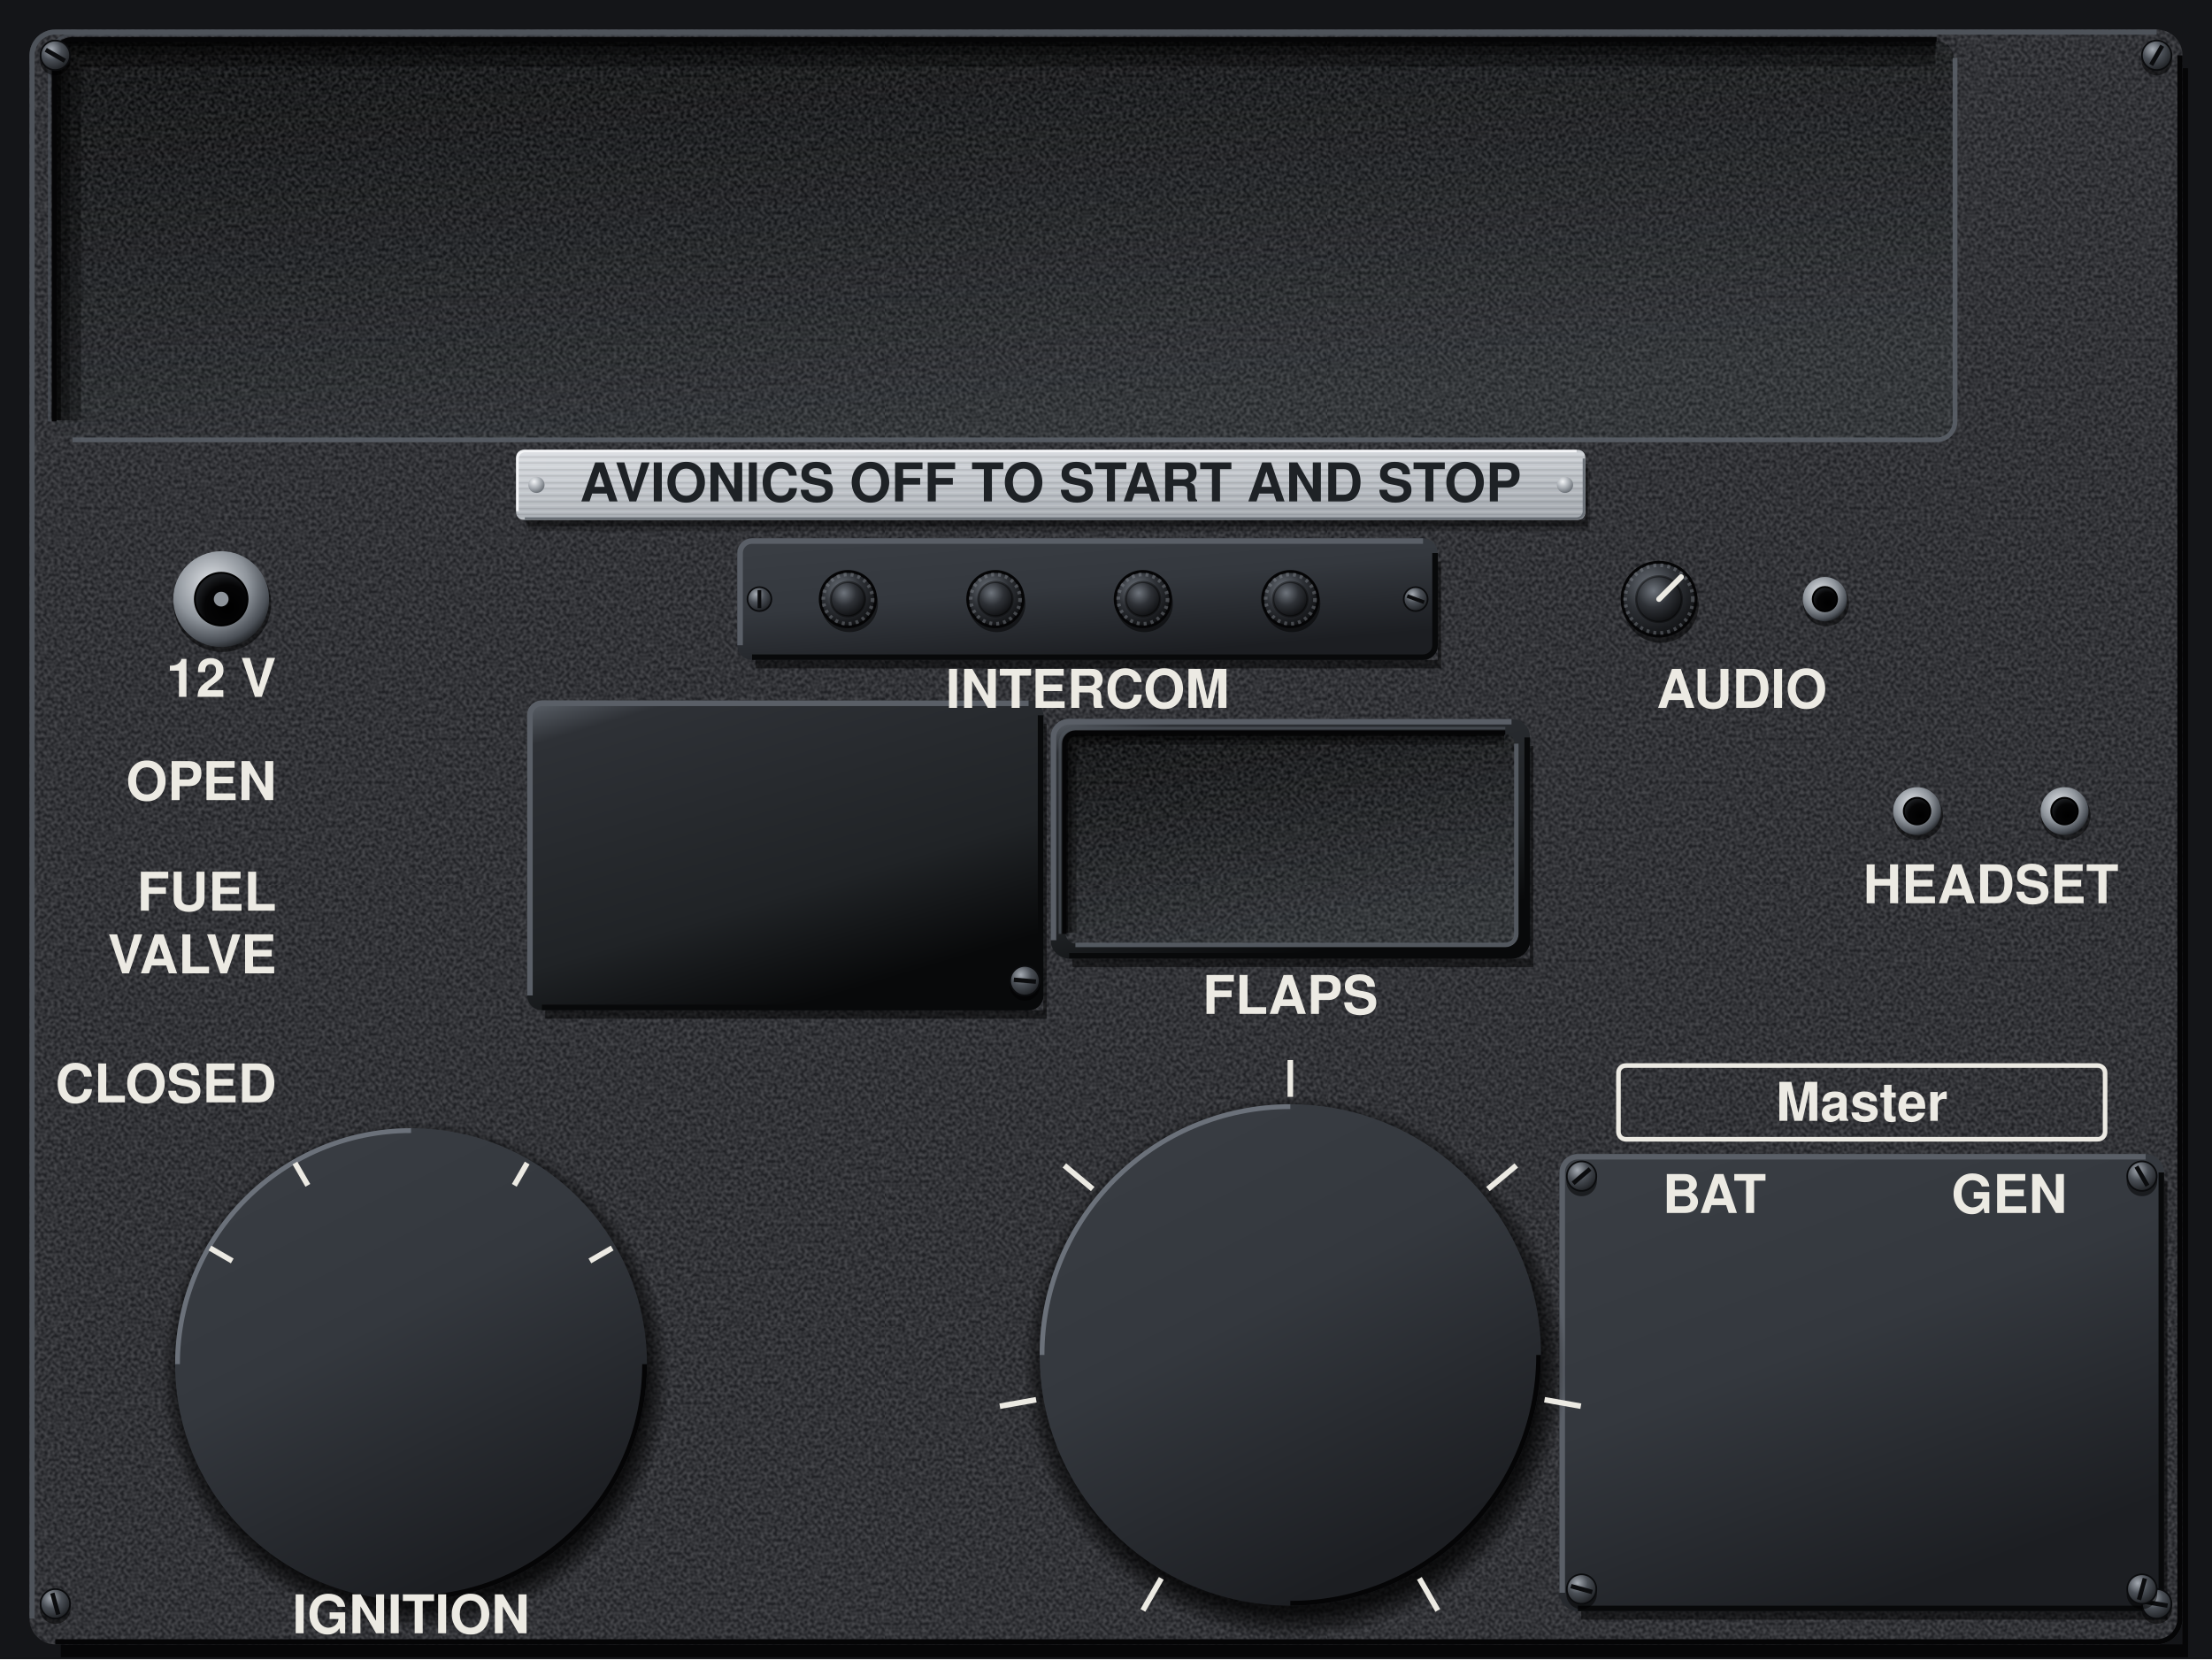
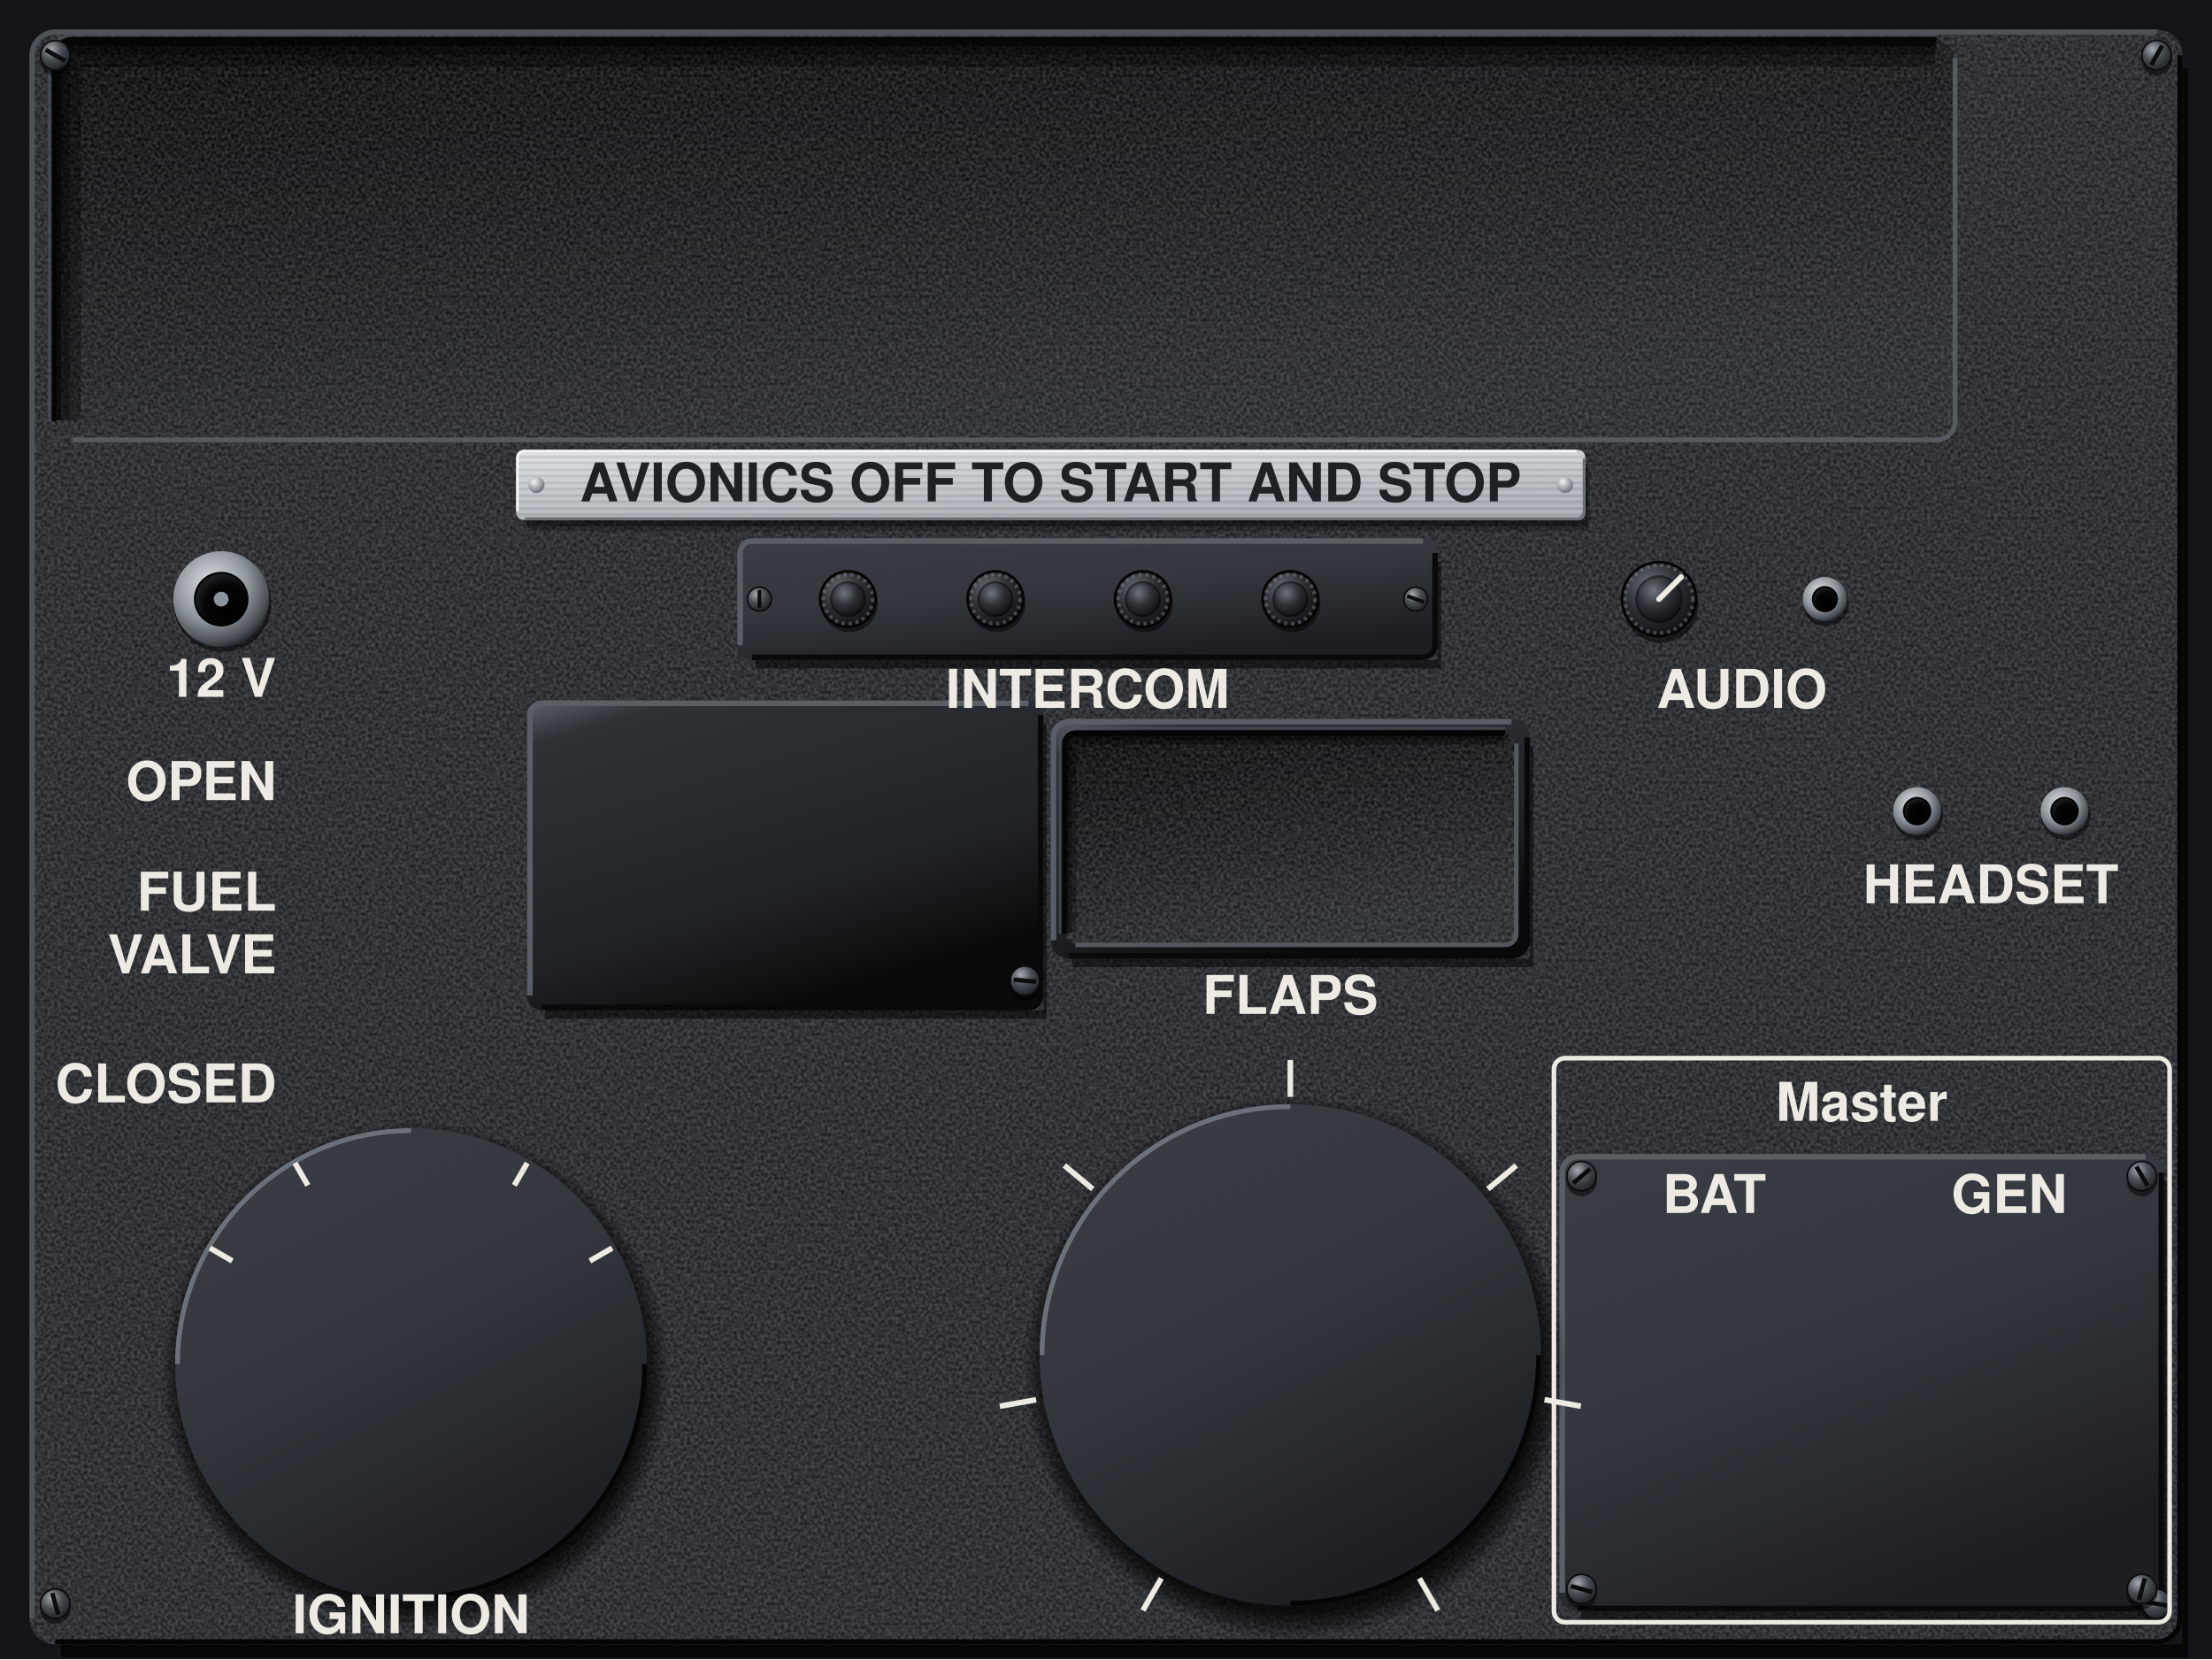
<svg xmlns="http://www.w3.org/2000/svg" viewBox="0 0 1200 900" preserveAspectRatio="xMidYMid slice">
  <defs>
    <filter id="nz" x="0" y="0" width="240" height="240" filterUnits="userSpaceOnUse" color-interpolation-filters="sRGB">
      <feTurbulence type="fractalNoise" baseFrequency="0.55" numOctaves="1" seed="7" stitchTiles="stitch" />
      <feColorMatrix values="2.2 0 0 0 -0.6 2.2 0 0 0 -0.6 2.2 0 0 0 -0.6 0 0 0 0 0.14" />
    </filter>
    <pattern id="gr" width="240" height="240" patternUnits="userSpaceOnUse">
      <rect width="240" height="240" filter="url(#nz)" />
    </pattern>
    <pattern id="gp" width="240" height="240" patternUnits="userSpaceOnUse">
      <rect width="240" height="240" fill="#26282C" />
      <rect width="240" height="240" fill="url(#gr)" />
    </pattern>
    <pattern id="br" width="300" height="7" patternUnits="userSpaceOnUse">
      <path d="M0 1.2H300M0 4.6H300" stroke="#FFFFFF" stroke-opacity=".16" stroke-width=".8" />
      <path d="M0 2.9H300M0 6.1H300" stroke="#000000" stroke-opacity=".1" stroke-width=".7" />
    </pattern>
    <linearGradient id="pp" gradientUnits="userSpaceOnUse" x1="0" y1="0" x2="540" y2="900">
      <stop offset="0" stop-color="#303338" />
      <stop offset=".45" stop-color="#26282C" />
      <stop offset="1" stop-color="#1D1F22" />
    </linearGradient>
    <linearGradient id="pl" x1="0" y1="0" x2=".35" y2="1">
      <stop offset="0" stop-color="#DADDE1" />
      <stop offset=".45" stop-color="#C6CACF" />
      <stop offset="1" stop-color="#A9AEB4" />
    </linearGradient>
    <linearGradient id="ps" x1="0" y1="0" x2=".5" y2="1">
      <stop offset="0" stop-color="#5E646C" />
      <stop offset=".12" stop-color="#2E3136" />
      <stop offset=".7" stop-color="#202326" />
      <stop offset="1" stop-color="#08090A" />
    </linearGradient>
    <linearGradient id="an" x1="0" y1="0" x2=".5" y2="1">
      <stop offset="0" stop-color="#3A3E44" />
      <stop offset=".5" stop-color="#34383E" />
      <stop offset="1" stop-color="#1C1E22" />
    </linearGradient>
    <radialGradient id="sd" cx=".508" cy=".522" r=".5">
      <stop offset=".86" stop-color="#000000" stop-opacity=".75" />
      <stop offset=".91" stop-color="#000000" stop-opacity=".4" />
      <stop offset=".956" stop-color="#000000" stop-opacity="0" />
    </radialGradient>
    <linearGradient id="rf" x1="0" y1="0" x2=".4" y2="1">
      <stop offset="0" stop-color="#08090A" />
      <stop offset=".5" stop-color="#191B1E" />
      <stop offset="1" stop-color="#2A2D31" />
    </linearGradient>
    <radialGradient id="sh" cx=".36" cy=".3" r=".78">
      <stop offset="0" stop-color="#A4AAB2" />
      <stop offset=".45" stop-color="#4A4F56" />
      <stop offset="1" stop-color="#1A1C1F" />
    </radialGradient>
    <radialGradient id="rv" cx=".36" cy=".3" r=".78">
      <stop offset="0" stop-color="#F2F4F6" />
      <stop offset=".5" stop-color="#A9AEB4" />
      <stop offset="1" stop-color="#5E646B" />
    </radialGradient>
    <radialGradient id="ch" cx=".4" cy=".35" r=".7">
      <stop offset="0" stop-color="#E3E6EA" />
      <stop offset=".55" stop-color="#8E949B" />
      <stop offset=".85" stop-color="#4A4F56" />
      <stop offset="1" stop-color="#1A1C1F" />
    </radialGradient>
    <radialGradient id="hl" cx=".62" cy=".66" r=".62">
      <stop offset="0" stop-color="#000000" />
      <stop offset=".7" stop-color="#050506" />
      <stop offset="1" stop-color="#1A1C1F" />
    </radialGradient>
    <radialGradient id="kn" cx=".38" cy=".32" r=".72">
      <stop offset="0" stop-color="#6E747C" />
      <stop offset=".5" stop-color="#2E3136" />
      <stop offset="1" stop-color="#0E0F11" />
    </radialGradient>
    <radialGradient id="ln" cx=".4" cy=".35" r=".7">
      <stop offset="0" stop-color="#2E3238" />
      <stop offset=".7" stop-color="#1B1E22" />
      <stop offset="1" stop-color="#0A0B0C" />
    </radialGradient>
  </defs>
  <rect x="0" y="0" width="1200" height="900" fill="#141518" />
  <path d="M1184 37h3V899H33v-7H1184z" fill="#000000" fill-opacity="0.7" />
  <rect x="16" y="16" width="1168" height="876" rx="14" fill="url(#gp)" />
  <rect x="30" y="22" width="1030" height="216" rx="10" fill="url(#rf)" />
  <rect x="30" y="22" width="1030" height="216" rx="10" fill="url(#gr)" />
  <path d="M37 228V32A3 3 0 0 1 40 29H1050" fill="none" stroke="#000000" stroke-opacity="0.3" stroke-width="14" />
  <path d="M33.9 228V32A6.1 6.1 0 0 1 40 25.9H1050" fill="none" stroke="#000000" stroke-opacity="0.3" stroke-width="7.7" />
  <path d="M31.5 228V32A8.5 8.5 0 0 1 40 23.5H1050" fill="none" stroke="#000000" stroke-opacity="0.5" stroke-width="3.1" />
  <path d="M1060.6 31.4V228.6A10 10 0 0 1 1050.6 238.6H39.4" fill="none" stroke="#5A6068" stroke-opacity="0.9" stroke-width="2.6" />
  <path d="M29.4 228.6V31.4A10 10 0 0 1 39.4 21.4H1050.6" fill="none" stroke="#050506" stroke-width="2.6" />
  <path d="M26.8 228.6V31.4A12.6 12.6 0 0 1 39.4 18.8H1050.6" fill="none" stroke="#4E535A" stroke-opacity="0.7" stroke-width="1.6" />
  <path d="M780 304.6h1.8V362.6H409.8v-4.6H780z" fill="#000000" fill-opacity="0.5" />
  <rect x="400" y="292" width="380" height="66" rx="8" fill="url(#an)" />
  <path d="M401.5 350V300A6.5 6.5 0 0 1 408 293.5H772" fill="none" stroke="#5A5F67" stroke-width="3" />
  <path d="M778.5 300V350A6.5 6.5 0 0 1 772 356.5H408" fill="none" stroke="#08090A" stroke-width="3" />
  <path d="M566 392.6h1.8V552.6H295.8v-4.6H566z" fill="#000000" fill-opacity="0.5" />
  <rect x="286" y="380" width="280" height="168" rx="8" fill="url(#ps)" />
  <path d="M287.5 540V388A6.5 6.5 0 0 1 294 381.5H558" fill="none" stroke="#5A5F67" stroke-width="3" />
  <path d="M564.5 388V540A6.5 6.5 0 0 1 558 546.5H294" fill="none" stroke="#08090A" stroke-width="3" />
  <g transform="translate(160 0)">
    <path d="M670 404.6h1.8V524.6H421.8v-4.6H670z" fill="#000000" fill-opacity="0.5" />
    <rect x="410" y="390" width="260" height="130" rx="10" fill="url(#ps)" />
    <path d="M411.5 510V400A8.5 8.5 0 0 1 420 391.5H660" fill="none" stroke="#5A5F67" stroke-width="3" />
    <path d="M668.5 400V510A8.5 8.5 0 0 1 660 518.5H420" fill="none" stroke="#08090A" stroke-width="3" />
  </g>
  <g transform="translate(160 0)">
    <rect x="418" y="398" width="244" height="114" rx="6" fill="url(#rf)" />
    <rect x="418" y="398" width="244" height="114" rx="6" fill="url(#gr)" />
    <path d="M421 506V404A3 3 0 0 1 424 401H656" fill="none" stroke="#000000" stroke-opacity="0.3" stroke-width="6" />
    <path d="M419.7 506V404A4.4 4.4 0 0 1 424 399.7H656" fill="none" stroke="#000000" stroke-opacity="0.3" stroke-width="3.3" />
    <path d="M418.7 506V404A5.3 5.3 0 0 1 424 398.7H656" fill="none" stroke="#000000" stroke-opacity="0.5" stroke-width="1.3" />
    <path d="M662.6 403.4V506.6A6 6 0 0 1 656.6 512.6H423.4" fill="none" stroke="#5A6068" stroke-opacity="0.9" stroke-width="2.4" />
    <path d="M417.4 506.6V403.4A6 6 0 0 1 423.4 397.4H656.6" fill="none" stroke="#050506" stroke-width="2.4" />
    <path d="M415 506.6V403.4A8.4 8.4 0 0 1 423.4 395H656.6" fill="none" stroke="#4E535A" stroke-opacity="0.7" stroke-width="1.4" />
  </g>
  <path d="M1174 640.6h1.8V878.6H857.8v-4.6H1174z" fill="#000000" fill-opacity="0.5" />
  <rect x="846" y="626" width="328" height="248" rx="10" fill="url(#an)" />
  <path d="M847.5 864V636A8.5 8.5 0 0 1 856 627.5H1164" fill="none" stroke="#5A5F67" stroke-width="3" />
  <path d="M1172.5 636V864A8.5 8.5 0 0 1 1164 872.5H856" fill="none" stroke="#08090A" stroke-width="3" />
  <g transform="translate(-117 0)">
    <path d="M195.4 740a144.6 144.6 0 1 0 289.3 0a144.6 144.6 0 1 0 -289.3 0zM224.8 740a115.2 115.2 0 1 0 230.4 0a115.2 115.2 0 1 0 -230.4 0z" fill="url(#sd)" fill-rule="evenodd" />
  </g>
  <g transform="translate(-117 0)">
    <circle cx="340" cy="740" r="128" fill="url(#an)" />
  </g>
  <g transform="translate(-117 0)">
    <path d="M213.3 740V740A126.7 126.7 0 0 1 340 613.3H340" fill="none" stroke="#6B717A" stroke-width="2.6" />
    <path d="M466.7 740V740A126.7 126.7 0 0 1 340 866.7H340" fill="none" stroke="#050506" stroke-width="2.6" />
  </g>
  <g transform="translate(35 20)">
    <path d="M511.3 715a153.7 153.7 0 1 0 307.4 0a153.7 153.7 0 1 0 -307.4 0zM542.6 715a122.4 122.4 0 1 0 244.8 0a122.4 122.4 0 1 0 -244.8 0z" fill="url(#sd)" fill-rule="evenodd" />
  </g>
  <g transform="translate(35 20)">
    <circle cx="665" cy="715" r="136" fill="url(#an)" />
  </g>
  <g transform="translate(35 20)">
    <path d="M530.3 715V715A134.7 134.7 0 0 1 665 580.3H665" fill="none" stroke="#6B717A" stroke-width="2.6" />
    <path d="M799.7 715V715A134.7 134.7 0 0 1 665 849.7H665" fill="none" stroke="#050506" stroke-width="2.6" />
  </g>
  <circle cx="120.6" cy="327.2" r="26.5" fill="#000000" fill-opacity="0.5" />
  <circle cx="120" cy="325" r="26" fill="url(#ch)" />
  <circle cx="120" cy="325" r="14.3" fill="url(#hl)" stroke="#000000" stroke-width="1" />
  <circle cx="120" cy="325" r="4" fill="#8E949B" />
  <circle cx="460.8" cy="327.4" r="15.5" fill="#000000" fill-opacity="0.5" />
  <circle cx="460" cy="325" r="15" fill="url(#kn)" stroke="#050506" stroke-width="1.6" />
  <circle cx="460" cy="325" r="13.4" fill="none" stroke="#8E949B" stroke-opacity="0.4" stroke-width="2" stroke-dasharray="1.6 2.2" />
  <circle cx="460" cy="325" r="9.3" fill="url(#kn)" stroke="#000000" stroke-opacity="0.4" stroke-width="1.2" />
  <circle cx="540.8" cy="327.4" r="15.5" fill="#000000" fill-opacity="0.5" />
  <circle cx="540" cy="325" r="15" fill="url(#kn)" stroke="#050506" stroke-width="1.6" />
  <circle cx="540" cy="325" r="13.4" fill="none" stroke="#8E949B" stroke-opacity="0.4" stroke-width="2" stroke-dasharray="1.6 2.2" />
  <circle cx="540" cy="325" r="9.3" fill="url(#kn)" stroke="#000000" stroke-opacity="0.4" stroke-width="1.2" />
  <circle cx="620.8" cy="327.4" r="15.5" fill="#000000" fill-opacity="0.5" />
  <circle cx="620" cy="325" r="15" fill="url(#kn)" stroke="#050506" stroke-width="1.6" />
  <circle cx="620" cy="325" r="13.4" fill="none" stroke="#8E949B" stroke-opacity="0.4" stroke-width="2" stroke-dasharray="1.6 2.2" />
  <circle cx="620" cy="325" r="9.3" fill="url(#kn)" stroke="#000000" stroke-opacity="0.4" stroke-width="1.2" />
  <circle cx="700.8" cy="327.4" r="15.5" fill="#000000" fill-opacity="0.5" />
  <circle cx="700" cy="325" r="15" fill="url(#kn)" stroke="#050506" stroke-width="1.6" />
  <circle cx="700" cy="325" r="13.4" fill="none" stroke="#8E949B" stroke-opacity="0.4" stroke-width="2" stroke-dasharray="1.6 2.2" />
  <circle cx="700" cy="325" r="9.3" fill="url(#kn)" stroke="#000000" stroke-opacity="0.4" stroke-width="1.2" />
  <circle cx="901" cy="328.2" r="20.5" fill="#000000" fill-opacity="0.5" />
  <circle cx="900" cy="325" r="20" fill="url(#kn)" stroke="#050506" stroke-width="1.6" />
  <circle cx="900" cy="325" r="18.4" fill="none" stroke="#8E949B" stroke-opacity="0.4" stroke-width="2" stroke-dasharray="1.6 2.2" />
  <circle cx="900" cy="325" r="12.4" fill="url(#kn)" stroke="#000000" stroke-opacity="0.4" stroke-width="1.2" />
  <path d="M900 325 L912 313" stroke="#ECEAE3" stroke-width="3" stroke-linecap="round" />
  <circle cx="990.6" cy="327.2" r="12.5" fill="#000000" fill-opacity="0.5" />
  <circle cx="990" cy="325" r="12" fill="url(#ch)" />
  <circle cx="990" cy="325" r="6.6" fill="url(#hl)" stroke="#000000" stroke-width="1" />
  <g transform="translate(170 0)">
    <circle cx="870.6" cy="442.2" r="13.5" fill="#000000" fill-opacity="0.5" />
    <circle cx="870" cy="440" r="13" fill="url(#ch)" />
    <circle cx="870" cy="440" r="7.2" fill="url(#hl)" stroke="#000000" stroke-width="1" />
  </g>
  <g transform="translate(170 0)">
    <circle cx="950.6" cy="442.2" r="13.5" fill="#000000" fill-opacity="0.5" />
    <circle cx="950" cy="440" r="13" fill="url(#ch)" />
    <circle cx="950" cy="440" r="7.2" fill="url(#hl)" stroke="#000000" stroke-width="1" />
  </g>
  <path d="M17.4 878V30A12.6 12.6 0 0 1 30 17.4H1170" fill="none" stroke="#4E535A" stroke-width="2.8" />
  <path d="M1182.6 30V878A12.6 12.6 0 0 1 1170 890.6H30" fill="none" stroke="#050506" stroke-width="2.8" />
  <circle cx="30" cy="32.6" r="8.3" fill="#000000" fill-opacity="0.5" />
  <circle cx="30" cy="30" r="8" fill="url(#sh)" stroke="#0B0C0E" stroke-width="0.9" />
  <path d="M24.8 27L35.2 33" stroke="#0B0C0E" stroke-width="2.4" />
  <circle cx="1170" cy="32.6" r="8.3" fill="#000000" fill-opacity="0.5" />
  <circle cx="1170" cy="30" r="8" fill="url(#sh)" stroke="#0B0C0E" stroke-width="0.9" />
  <path d="M1173 24.8L1167 35.2" stroke="#0B0C0E" stroke-width="2.4" />
  <circle cx="30" cy="872.6" r="8.3" fill="#000000" fill-opacity="0.5" />
  <circle cx="30" cy="870" r="8" fill="url(#sh)" stroke="#0B0C0E" stroke-width="0.9" />
  <path d="M28.4 864.2L31.6 875.8" stroke="#0B0C0E" stroke-width="2.4" />
  <circle cx="1170" cy="872.6" r="8.3" fill="#000000" fill-opacity="0.5" />
  <circle cx="1170" cy="870" r="8" fill="url(#sh)" stroke="#0B0C0E" stroke-width="0.9" />
  <path d="M1164.1 869L1175.9 871" stroke="#0B0C0E" stroke-width="2.4" />
  <circle cx="412" cy="325" r="6.5" fill="url(#sh)" stroke="#0B0C0E" stroke-width="0.9" />
  <path d="M412 320.1L412 329.9" stroke="#0B0C0E" stroke-width="2" />
  <circle cx="768" cy="325" r="6.5" fill="url(#sh)" stroke="#0B0C0E" stroke-width="0.9" />
  <path d="M763.4 323.3L772.6 326.7" stroke="#0B0C0E" stroke-width="2" />
  <circle cx="858" cy="640.6" r="8.3" fill="#000000" fill-opacity="0.5" />
  <circle cx="858" cy="638" r="8" fill="url(#sh)" stroke="#0B0C0E" stroke-width="0.9" />
  <path d="M862.6 634.1L853.4 641.9" stroke="#0B0C0E" stroke-width="2.4" />
  <circle cx="1162" cy="640.6" r="8.3" fill="#000000" fill-opacity="0.5" />
  <circle cx="1162" cy="638" r="8" fill="url(#sh)" stroke="#0B0C0E" stroke-width="0.9" />
  <path d="M1159 632.8L1165 643.2" stroke="#0B0C0E" stroke-width="2.4" />
  <circle cx="858" cy="864.6" r="8.3" fill="#000000" fill-opacity="0.5" />
  <circle cx="858" cy="862" r="8" fill="url(#sh)" stroke="#0B0C0E" stroke-width="0.9" />
  <path d="M852.2 860.4L863.8 863.6" stroke="#0B0C0E" stroke-width="2.4" />
  <circle cx="1162" cy="864.6" r="8.3" fill="#000000" fill-opacity="0.5" />
  <circle cx="1162" cy="862" r="8" fill="url(#sh)" stroke="#0B0C0E" stroke-width="0.9" />
  <path d="M1163.6 856.2L1160.4 867.8" stroke="#0B0C0E" stroke-width="2.4" />
  <g transform="translate(226 0)">
    <circle cx="330" cy="534.6" r="8.3" fill="#000000" fill-opacity="0.5" />
    <circle cx="330" cy="532" r="8" fill="url(#sh)" stroke="#0B0C0E" stroke-width="0.9" />
    <path d="M324 531.5L336 532.5" stroke="#0B0C0E" stroke-width="2.4" />
  </g>
  <path d="M860 254.2h2.5V288.2H286.5v-6.2H860z" fill="#000000" fill-opacity="0.2" />
  <path d="M860 251.5h1.4V285.5H285.4v-3.5H860z" fill="#000000" fill-opacity="0.4" />
  <rect x="280" y="244" width="580" height="38" rx="4" data-card="" fill="url(#pl)" />
  <rect x="280" y="244" width="580" height="38" rx="4" fill="url(#br)" />
  <path d="M280.7 277.3V248.7A4 4 0 0 1 284.7 244.7H855.3" fill="none" stroke="#F4F5F7" stroke-width="1.4" />
  <path d="M859.3 248.7V277.3A4 4 0 0 1 855.3 281.3H284.7" fill="none" stroke="#6A7077" stroke-width="1.4" />
  <circle cx="291" cy="263" r="4.4" fill="url(#rv)" />
  <circle cx="849" cy="263" r="4.4" fill="url(#rv)" />
  <text x="570" y="272" font-family="Helvetica, Arial, sans-serif" font-size="29" font-weight="bold" fill="#1E2226" text-anchor="middle">AVIONICS OFF TO START AND STOP</text>
  <text x="120" y="378" font-family="Helvetica, Arial, sans-serif" font-size="29" font-weight="bold" fill="#ECEAE3" text-anchor="middle">12 V</text>
  <text x="590" y="384" font-family="Helvetica, Arial, sans-serif" font-size="29" font-weight="bold" fill="#ECEAE3" text-anchor="middle">INTERCOM</text>
  <text x="945" y="384" font-family="Helvetica, Arial, sans-serif" font-size="29" font-weight="bold" fill="#ECEAE3" text-anchor="middle">AUDIO</text>
  <text x="700" y="550" font-family="Helvetica, Arial, sans-serif" font-size="29" font-weight="bold" fill="#ECEAE3" text-anchor="middle">FLAPS</text>
  <text x="1080" y="490" font-family="Helvetica, Arial, sans-serif" font-size="29" font-weight="bold" fill="#ECEAE3" text-anchor="middle">HEADSET</text>
  <text x="223" y="886" font-family="Helvetica, Arial, sans-serif" font-size="29" font-weight="bold" fill="#ECEAE3" text-anchor="middle">IGNITION</text>
  <text x="930" y="658" font-family="Helvetica, Arial, sans-serif" font-size="29" font-weight="bold" fill="#ECEAE3" text-anchor="middle">BAT</text>
  <text x="1090" y="658" font-family="Helvetica, Arial, sans-serif" font-size="29" font-weight="bold" fill="#ECEAE3" text-anchor="middle">GEN</text>
-   <rect x="878" y="578" width="264" height="40" rx="4" fill="none" stroke="#ECEAE3" stroke-width="2.5" />
+   <rect x="843" y="574" width="334" height="306" rx="6" fill="none" stroke="#ECEAE3" stroke-width="2.5" />
  <text x="1010" y="608" font-family="Helvetica, Arial, sans-serif" font-size="29" font-weight="bold" fill="#ECEAE3" text-anchor="middle">Master</text>
  <text x="150" y="434" font-family="Helvetica, Arial, sans-serif" font-size="29" font-weight="bold" fill="#ECEAE3" text-anchor="end">OPEN</text>
  <text x="150" y="494" font-family="Helvetica, Arial, sans-serif" font-size="29" font-weight="bold" fill="#ECEAE3" text-anchor="end">FUEL</text>
  <text x="150" y="528" font-family="Helvetica, Arial, sans-serif" font-size="29" font-weight="bold" fill="#ECEAE3" text-anchor="end">VALVE</text>
  <text x="150" y="598" font-family="Helvetica, Arial, sans-serif" font-size="29" font-weight="bold" fill="#ECEAE3" text-anchor="end">CLOSED</text>
  <g transform="translate(35 20)">
    <path d="M595 836.2 L585 853.6" stroke="#ECEAE3" stroke-width="3" />
  </g>
  <g transform="translate(35 20)">
    <path d="M527.1 739.3 L507.4 742.8" stroke="#ECEAE3" stroke-width="3" />
  </g>
  <g transform="translate(35 20)">
    <path d="M557.8 625 L542.4 612.2" stroke="#ECEAE3" stroke-width="3" />
  </g>
  <g transform="translate(35 20)">
    <path d="M665 575 L665 555" stroke="#ECEAE3" stroke-width="3" />
  </g>
  <g transform="translate(35 20)">
    <path d="M772.2 625 L787.6 612.2" stroke="#ECEAE3" stroke-width="3" />
  </g>
  <g transform="translate(35 20)">
    <path d="M802.9 739.3 L822.6 742.8" stroke="#ECEAE3" stroke-width="3" />
  </g>
  <g transform="translate(35 20)">
    <path d="M735 836.2 L745 853.6" stroke="#ECEAE3" stroke-width="3" />
  </g>
  <g transform="translate(-117 0)">
    <path d="M243 684 L230.9 677" stroke="#ECEAE3" stroke-width="3" />
  </g>
  <g transform="translate(-117 0)">
    <path d="M284 643 L277 630.9" stroke="#ECEAE3" stroke-width="3" />
  </g>
  <g transform="translate(-117 0)">
    <path d="M396 643 L403 630.9" stroke="#ECEAE3" stroke-width="3" />
  </g>
  <g transform="translate(-117 0)">
    <path d="M437 684 L449.1 677" stroke="#ECEAE3" stroke-width="3" />
  </g>
</svg>
